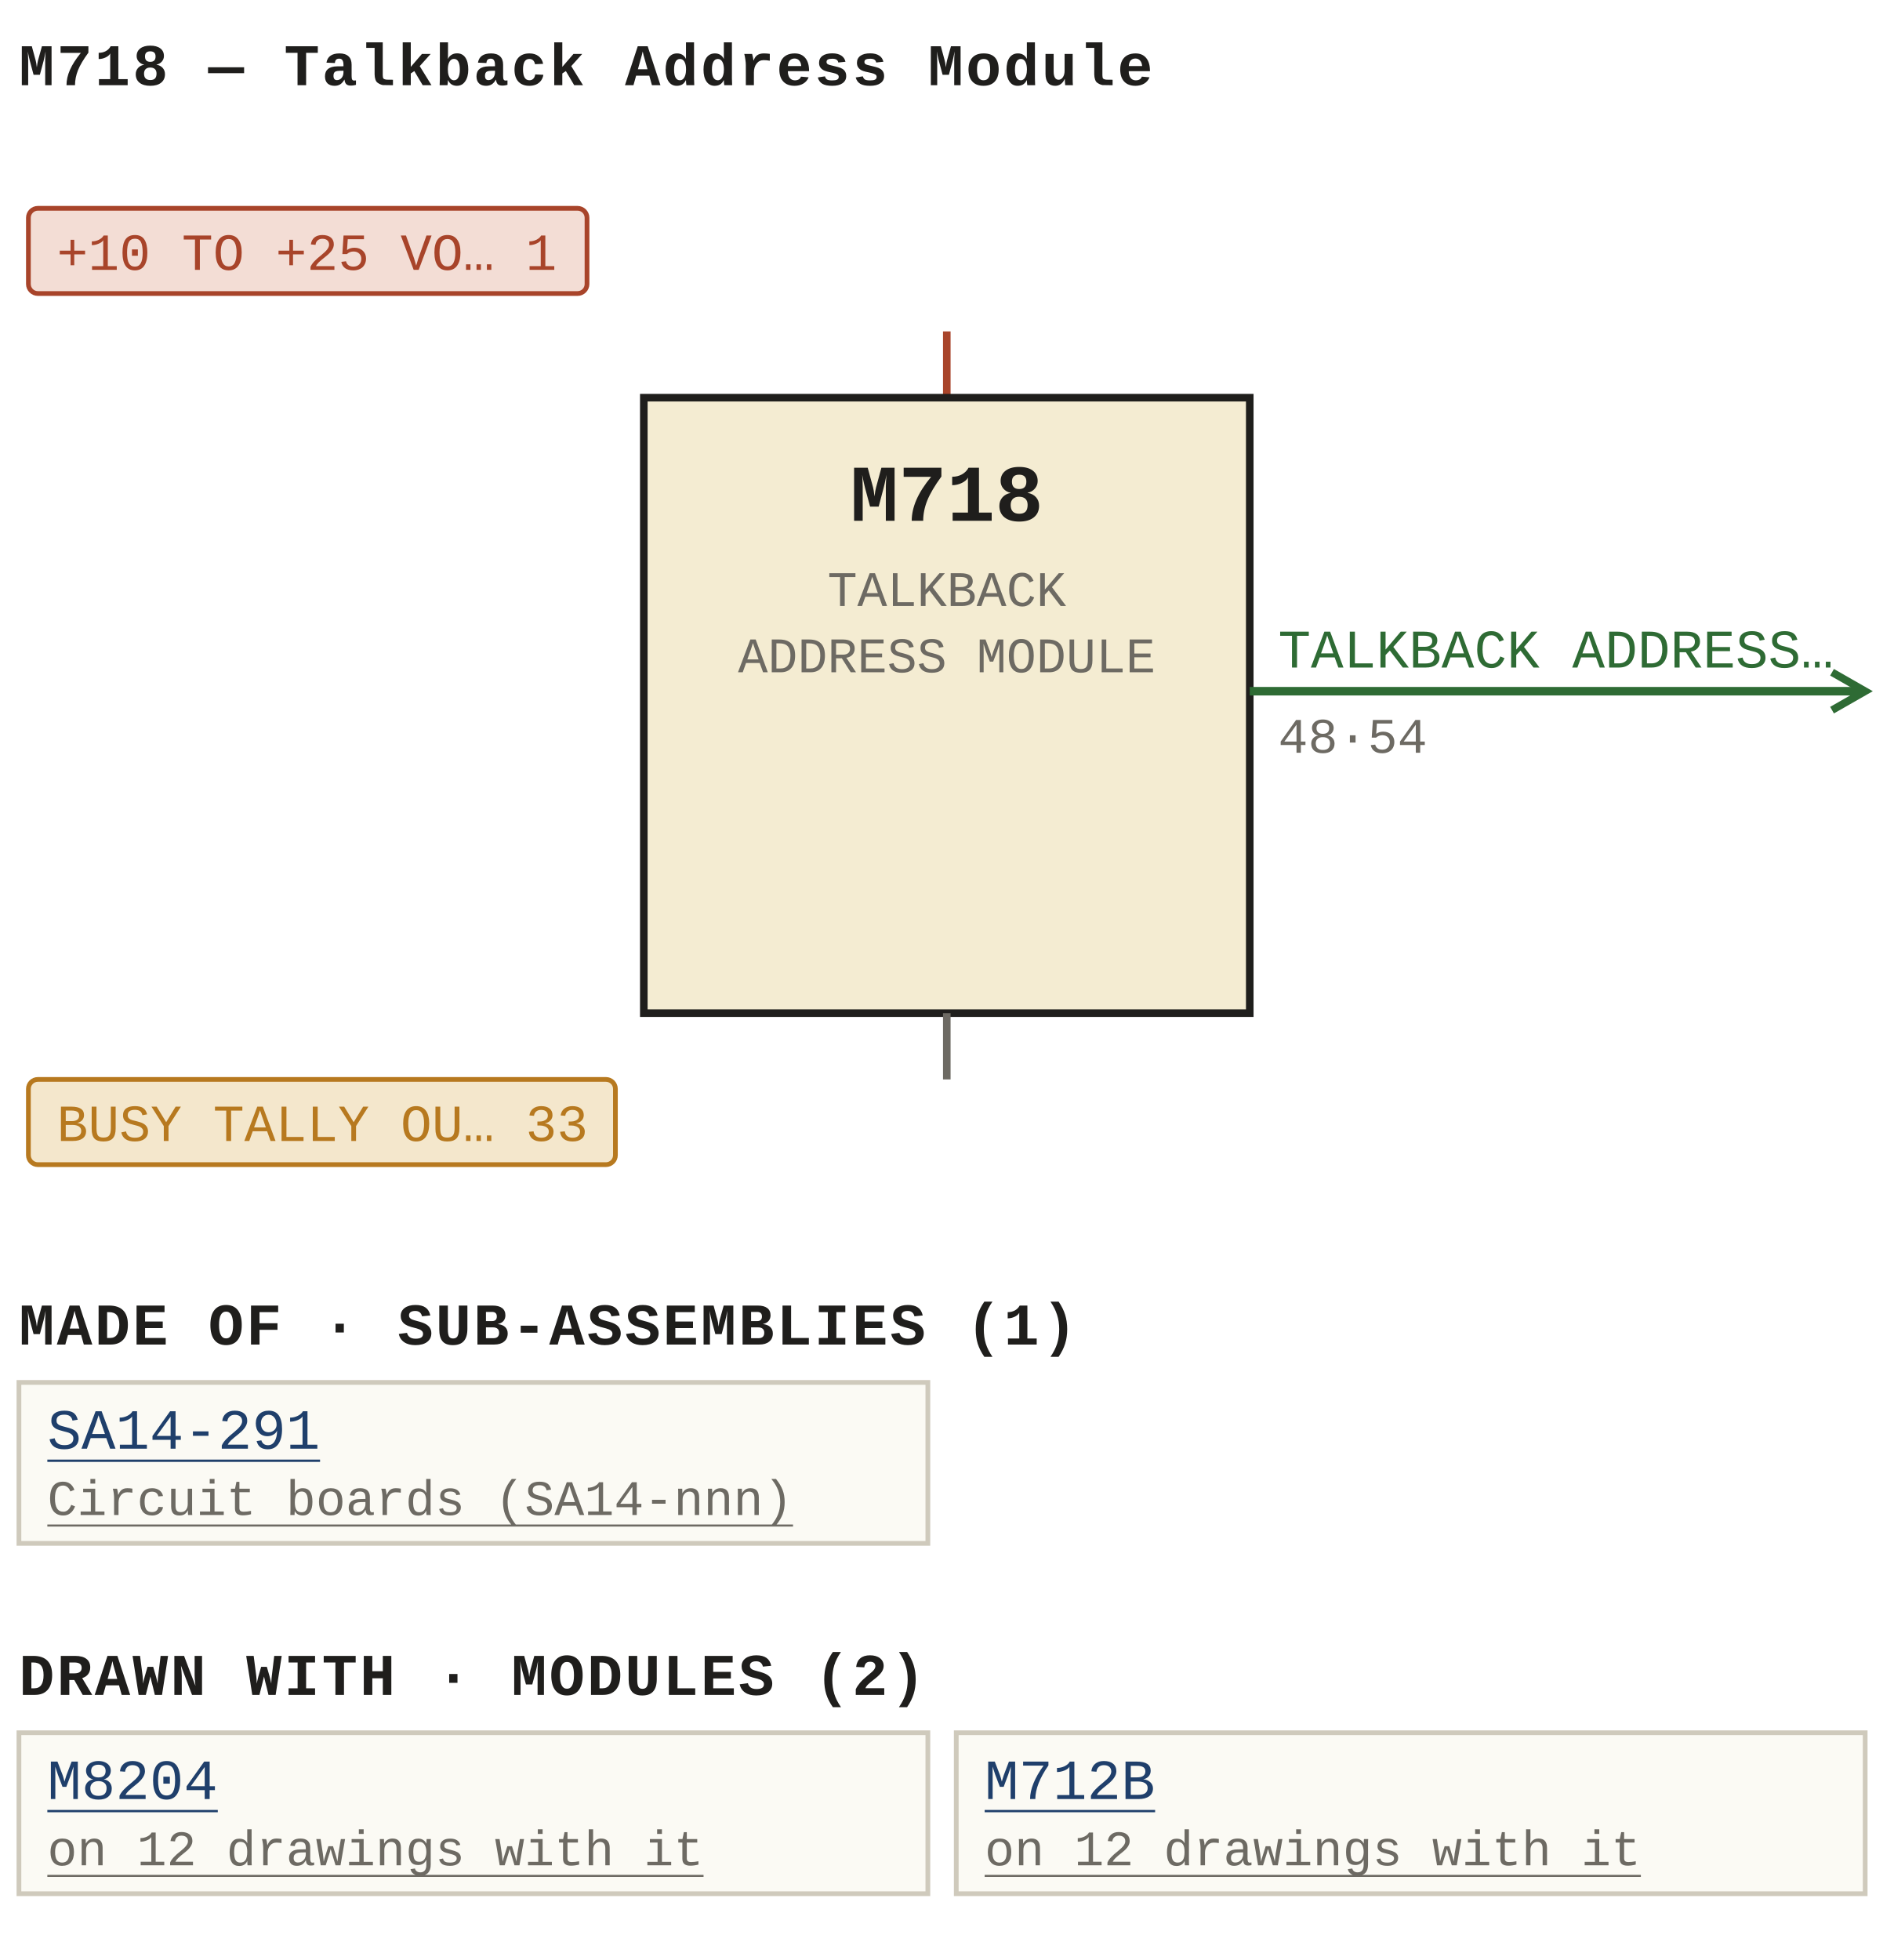
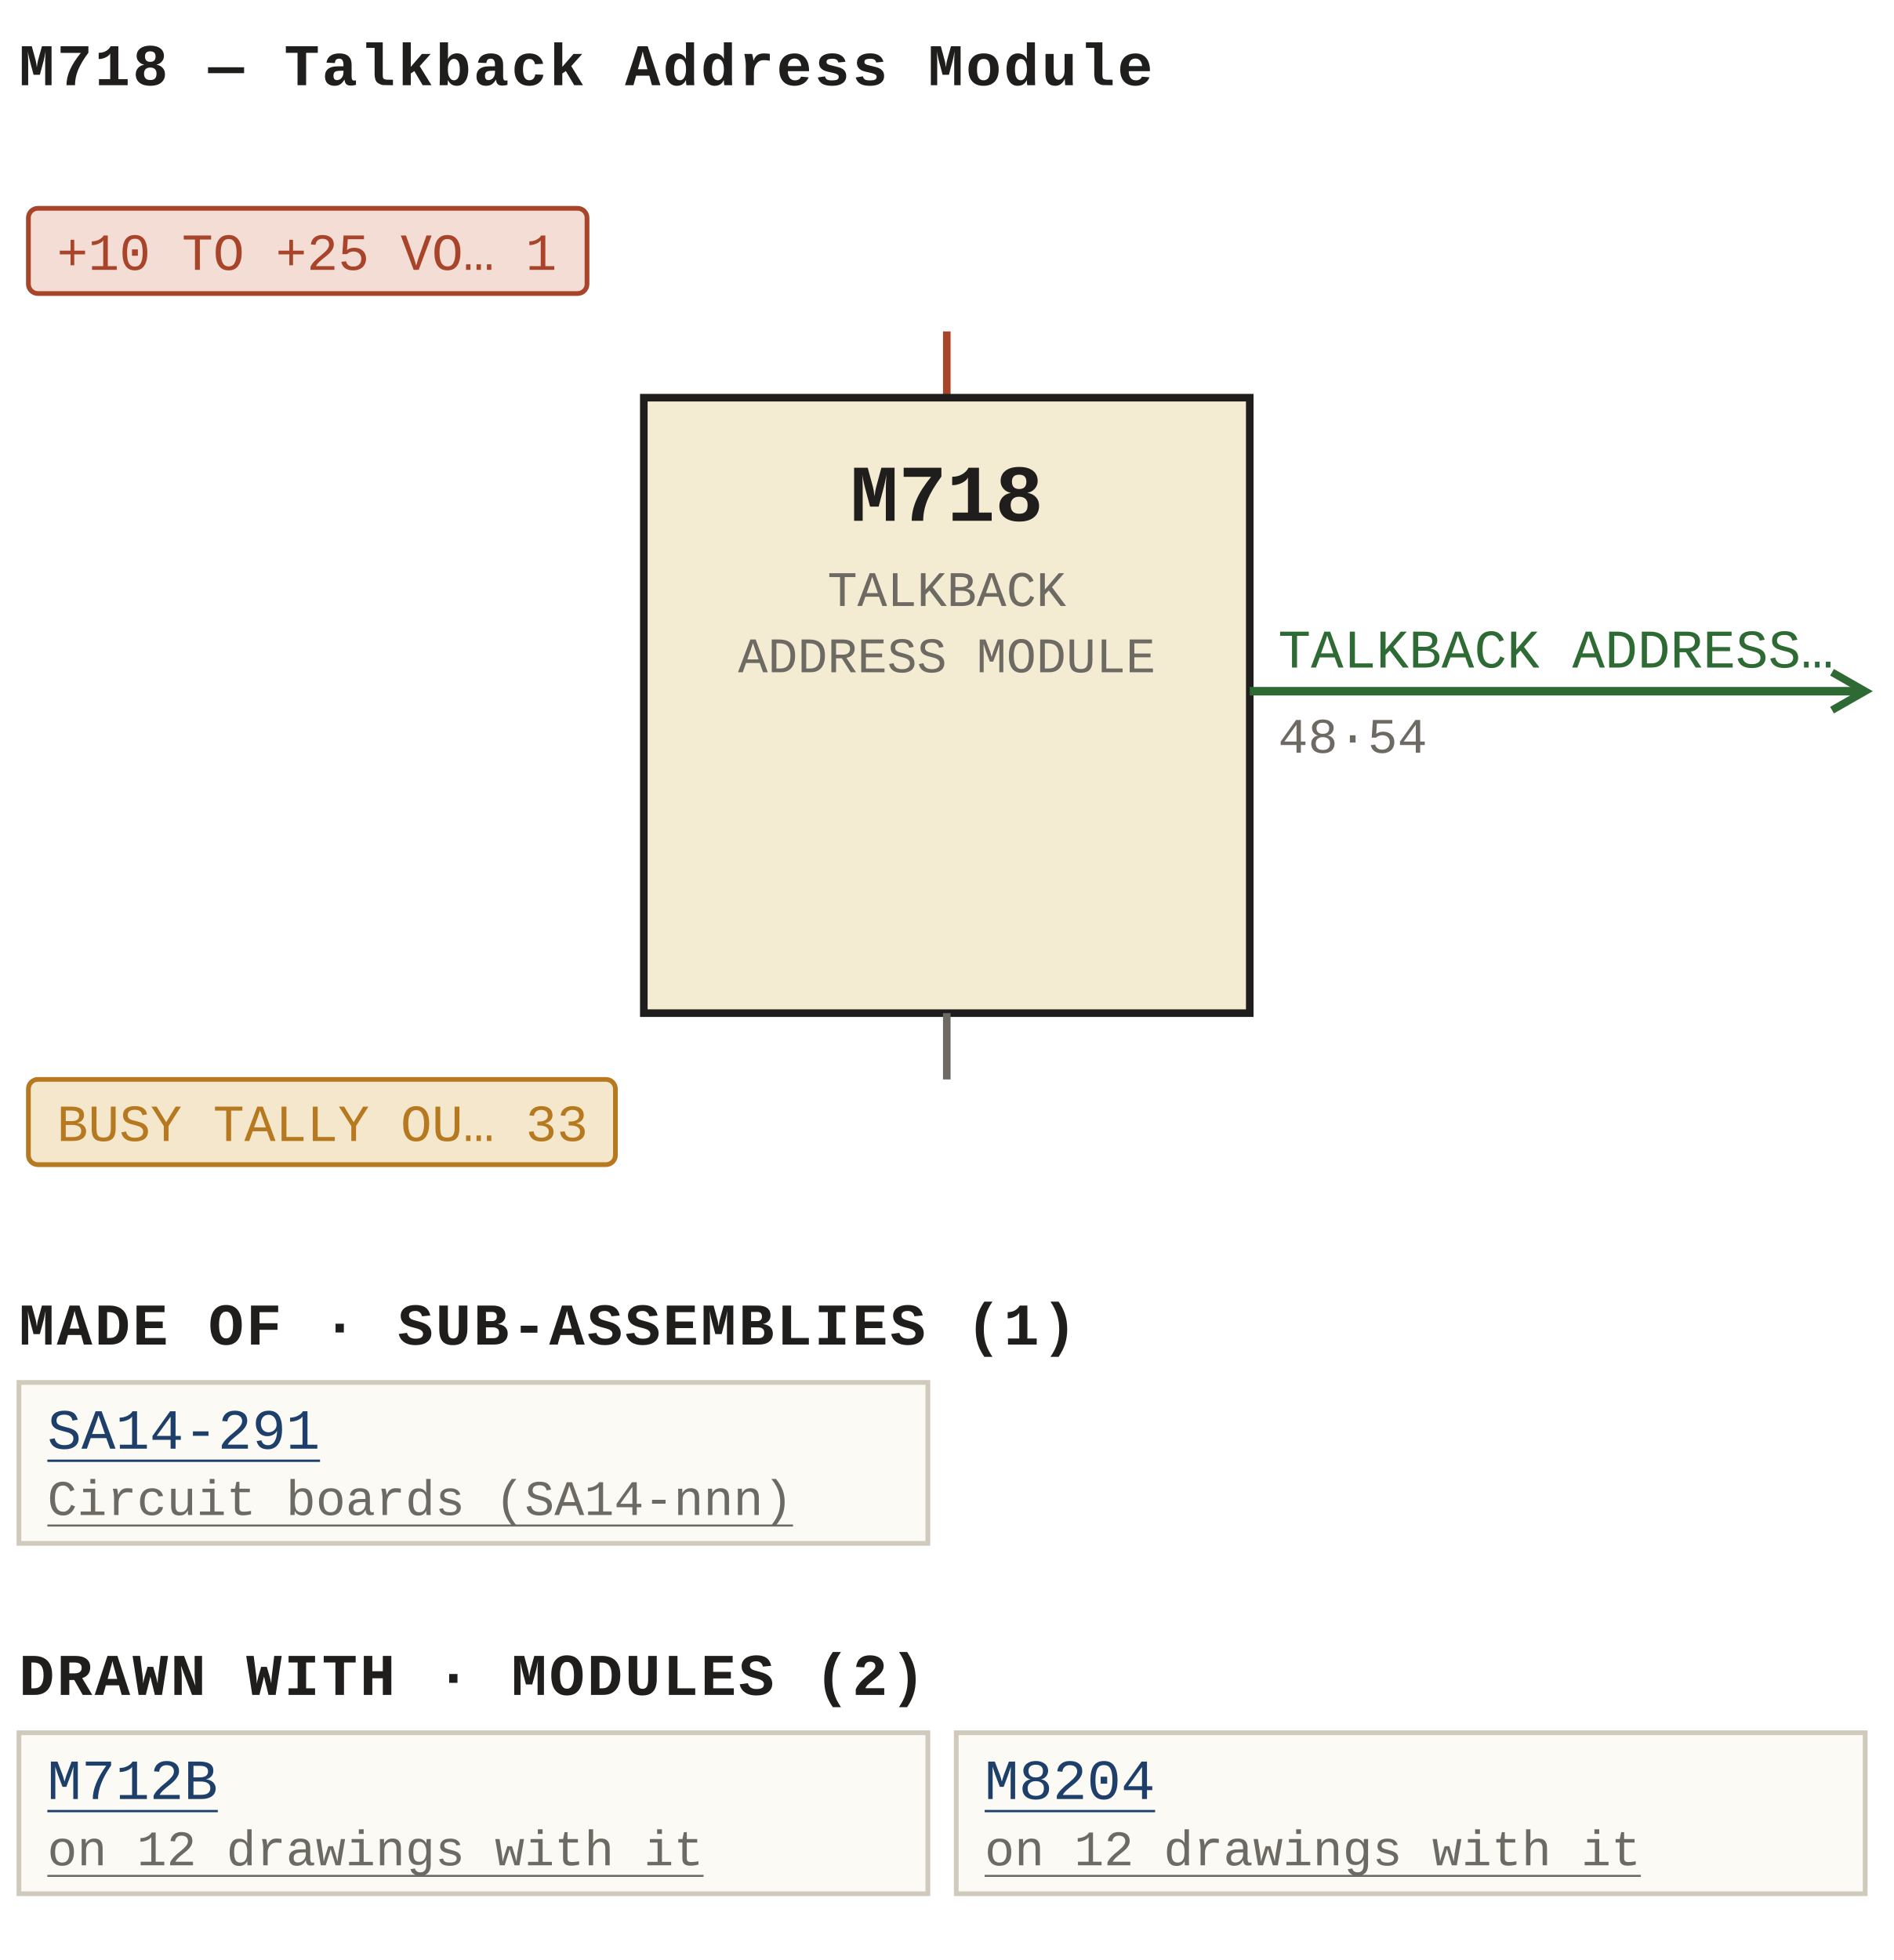
<svg xmlns="http://www.w3.org/2000/svg" class="wp" viewBox="0 0 400 414" width="400" height="414" role="img" aria-label="M718 connections" style="width:100%;max-width:500px;height:auto;background:#fbfaf4">
  <style>.wp text{font-family:"Courier Prime","Courier New",Courier,monospace;fill:#1f1e1c;font-size:12px} .wp .f{fill:#6d6a63;font-size:10.5px} .wp .h{font-size:12.5px;font-weight:700;letter-spacing:.04em} .wp .b{font-size:17px;font-weight:700} .wp a text{fill:#1f3f6b;text-decoration:underline} .wp a:hover rect{fill:#efe9d2}</style>
  <text x="4" y="18" class="h">M718 — Talkback Address Module</text>
  <rect x="6" y="44" width="118" height="18" rx="2" fill="#f3ddd5" stroke="#a8442a" />
  <text x="12" y="57" style="font-size:11px;fill:#a8442a">+10 TO +25 VO… 1</text>
  <line x1="200.0" y1="70" x2="200.0" y2="84" stroke="#a8442a" stroke-width="1.6" />
  <rect x="136" y="84" width="128" height="130" fill="#f4ecd2" stroke="#1f1e1c" stroke-width="1.6" />
  <text x="200.0" y="110" class="b" text-anchor="middle">M718</text>
  <text x="200.0" y="128" class="f" text-anchor="middle">TALKBACK</text>
  <text x="200.0" y="142" class="f" text-anchor="middle">ADDRESS MODULE</text>
  <line x1="264" y1="146" x2="394" y2="146" stroke="#2e6b34" stroke-width="1.8" />
  <path d="M387,142 L394,146 L387,150" fill="none" stroke="#2e6b34" stroke-width="1.6" />
  <text x="270" y="141" text-anchor="start" style="font-size:11.5px;fill:#2e6b34">TALKBACK ADDRESS…</text>
  <text x="270" y="159" text-anchor="start" class="f">48·54</text>
  <line x1="200.0" y1="214" x2="200.0" y2="228" stroke="#6d6a63" stroke-width="1.6" />
  <rect x="6" y="228" width="124" height="18" rx="2" fill="#f4e7cc" stroke="#b7791f" />
  <text x="12" y="241" style="font-size:11px;fill:#b7791f">BUSY TALLY OU… 33</text>
  <text x="4" y="284" class="h">MADE OF · SUB-ASSEMBLIES (1)</text>
  <a href="../../PAGES/Register-Circuit-boards-SA14-nnn.html#sa14-291">
    <rect x="4" y="292" width="192" height="34" fill="#fbfaf4" stroke="#cfcabc" />
    <text x="10" y="306">SA14-291</text>
    <text x="10" y="320" class="f">Circuit boards (SA14-nnn)</text>
  </a>
  <text x="4" y="358" class="h">DRAWN WITH · MODULES (2)</text>
-   <a href="../../PAGES/M8204.html">
+   <a href="../../PAGES/M712B.html">
    <rect x="4" y="366" width="192" height="34" fill="#fbfaf4" stroke="#cfcabc" />
-     <text x="10" y="380">M8204</text>
+     <text x="10" y="380">M712B</text>
    <text x="10" y="394" class="f">on 12 drawings with it</text>
  </a>
-   <a href="../../PAGES/M712B.html">
+   <a href="../../PAGES/M8204.html">
    <rect x="202" y="366" width="192" height="34" fill="#fbfaf4" stroke="#cfcabc" />
-     <text x="208" y="380">M712B</text>
+     <text x="208" y="380">M8204</text>
    <text x="208" y="394" class="f">on 12 drawings with it</text>
  </a>
</svg>
